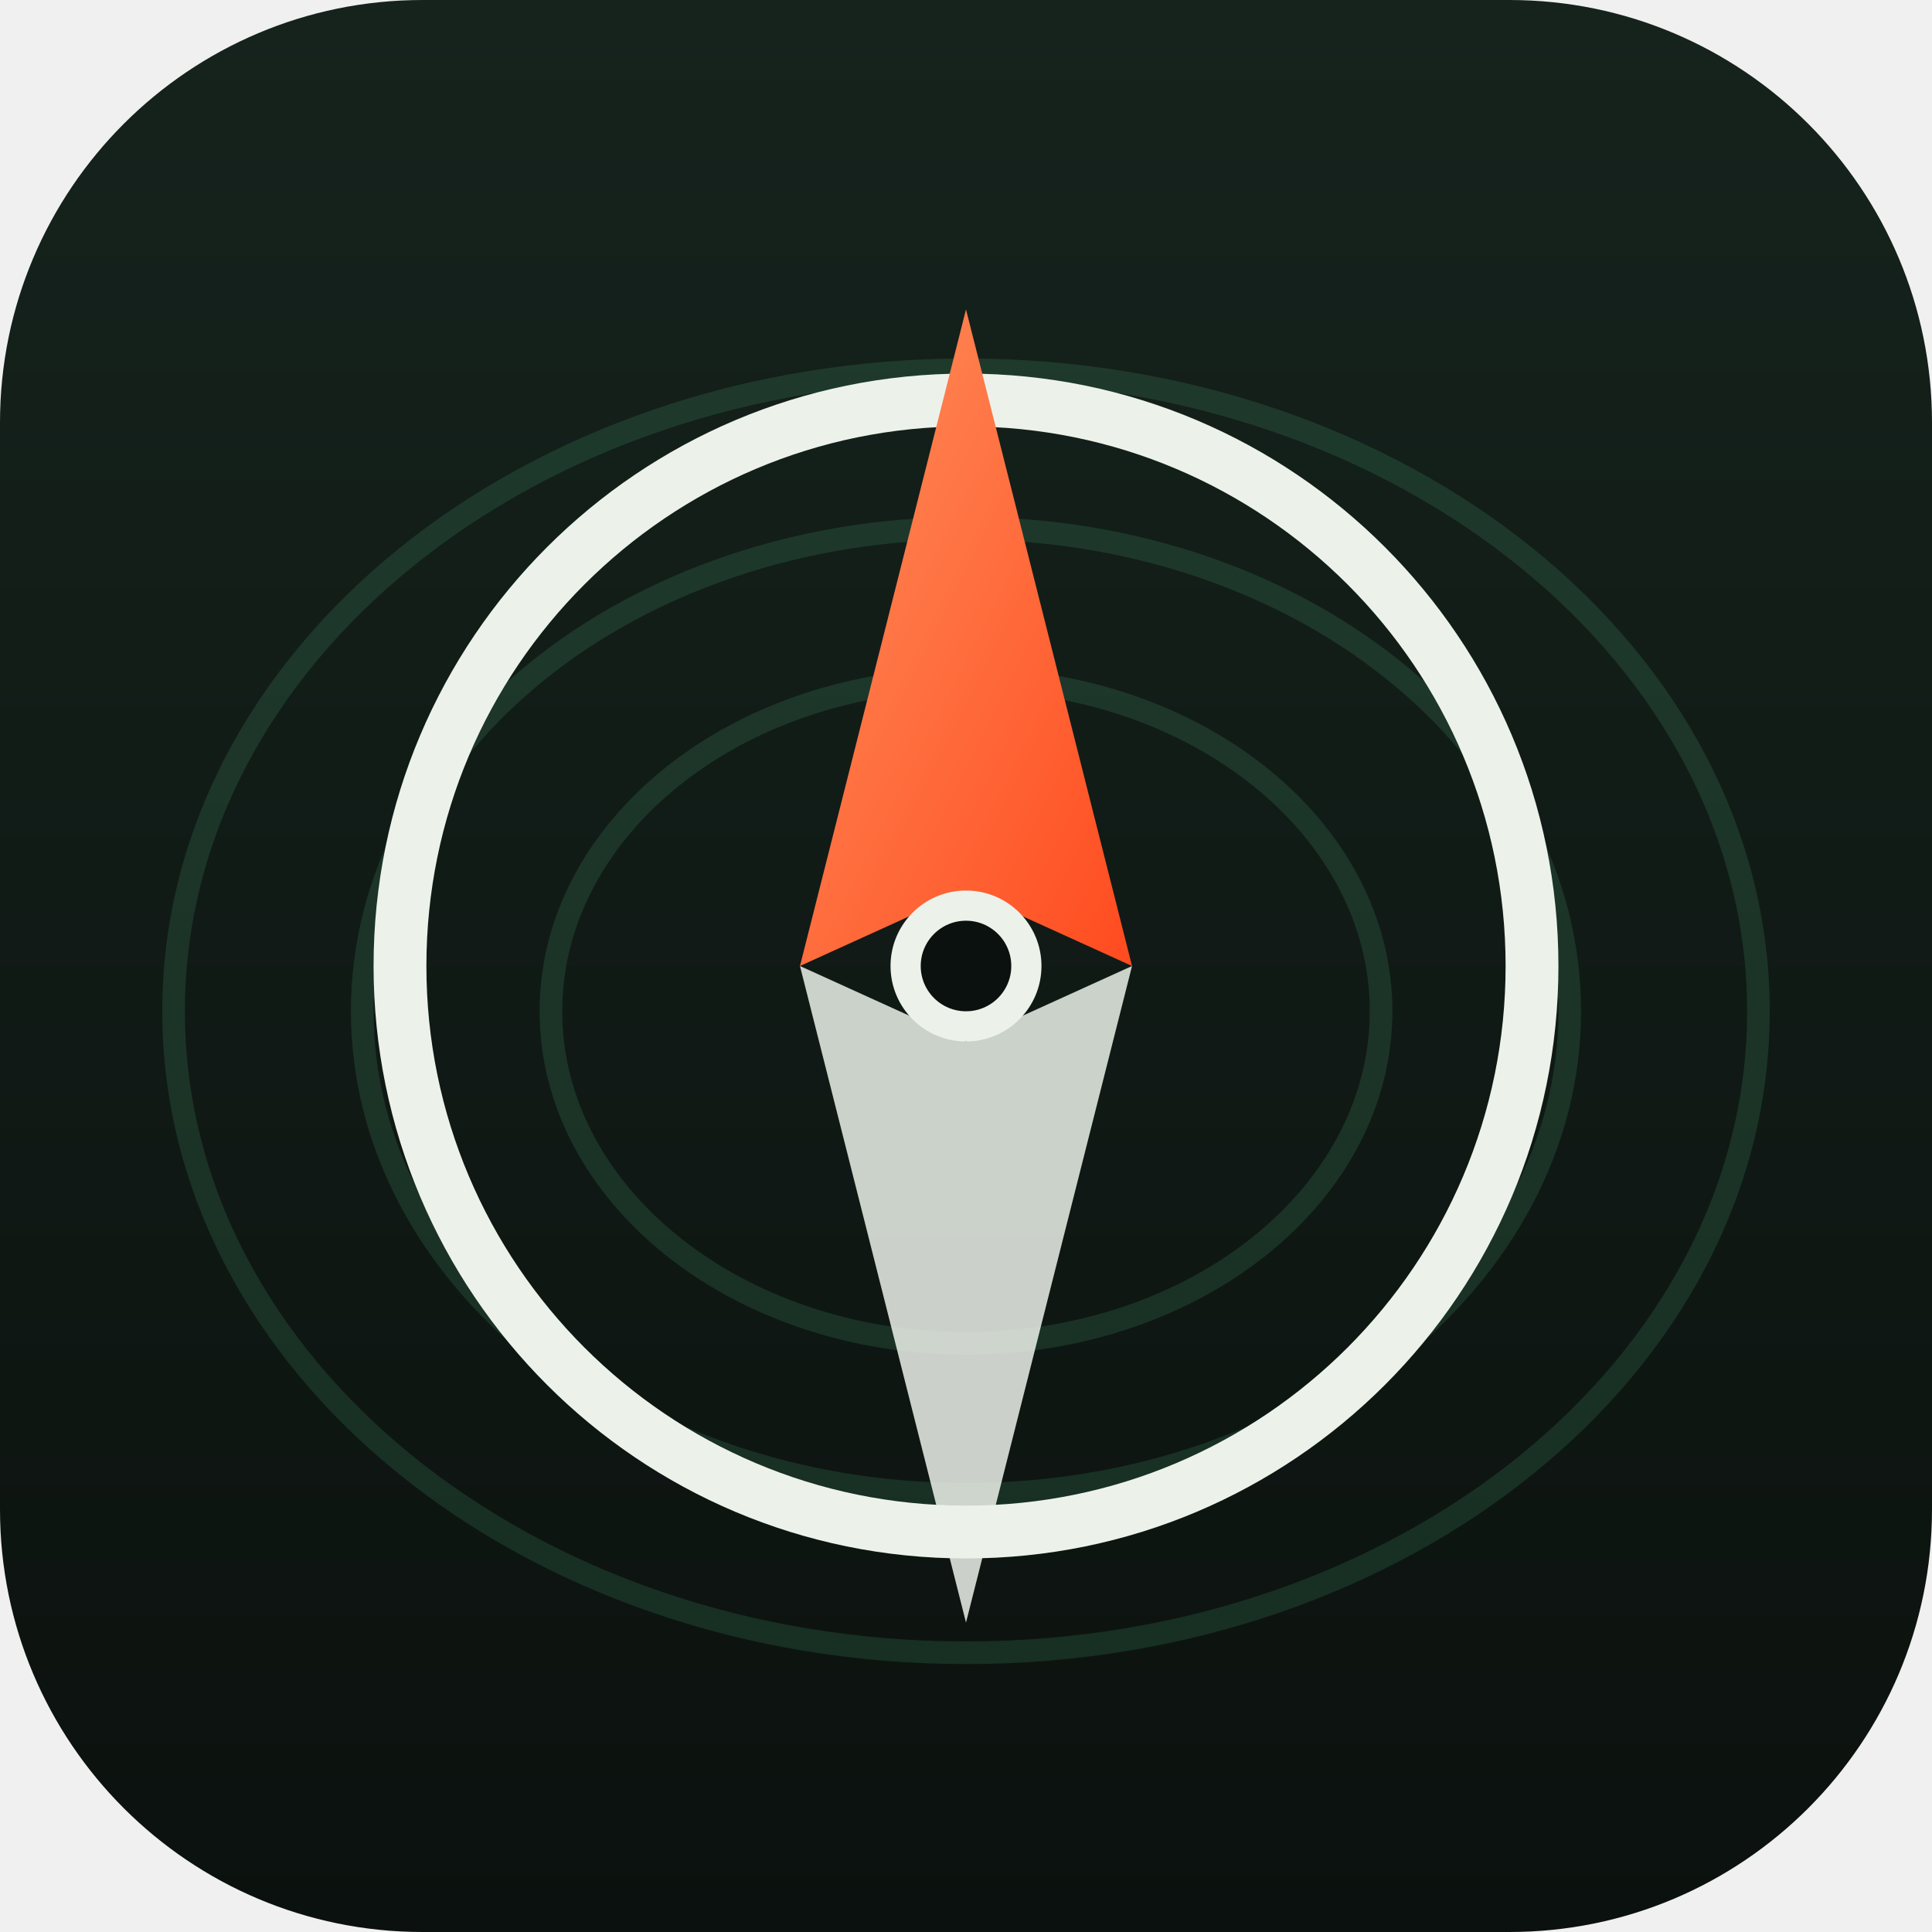
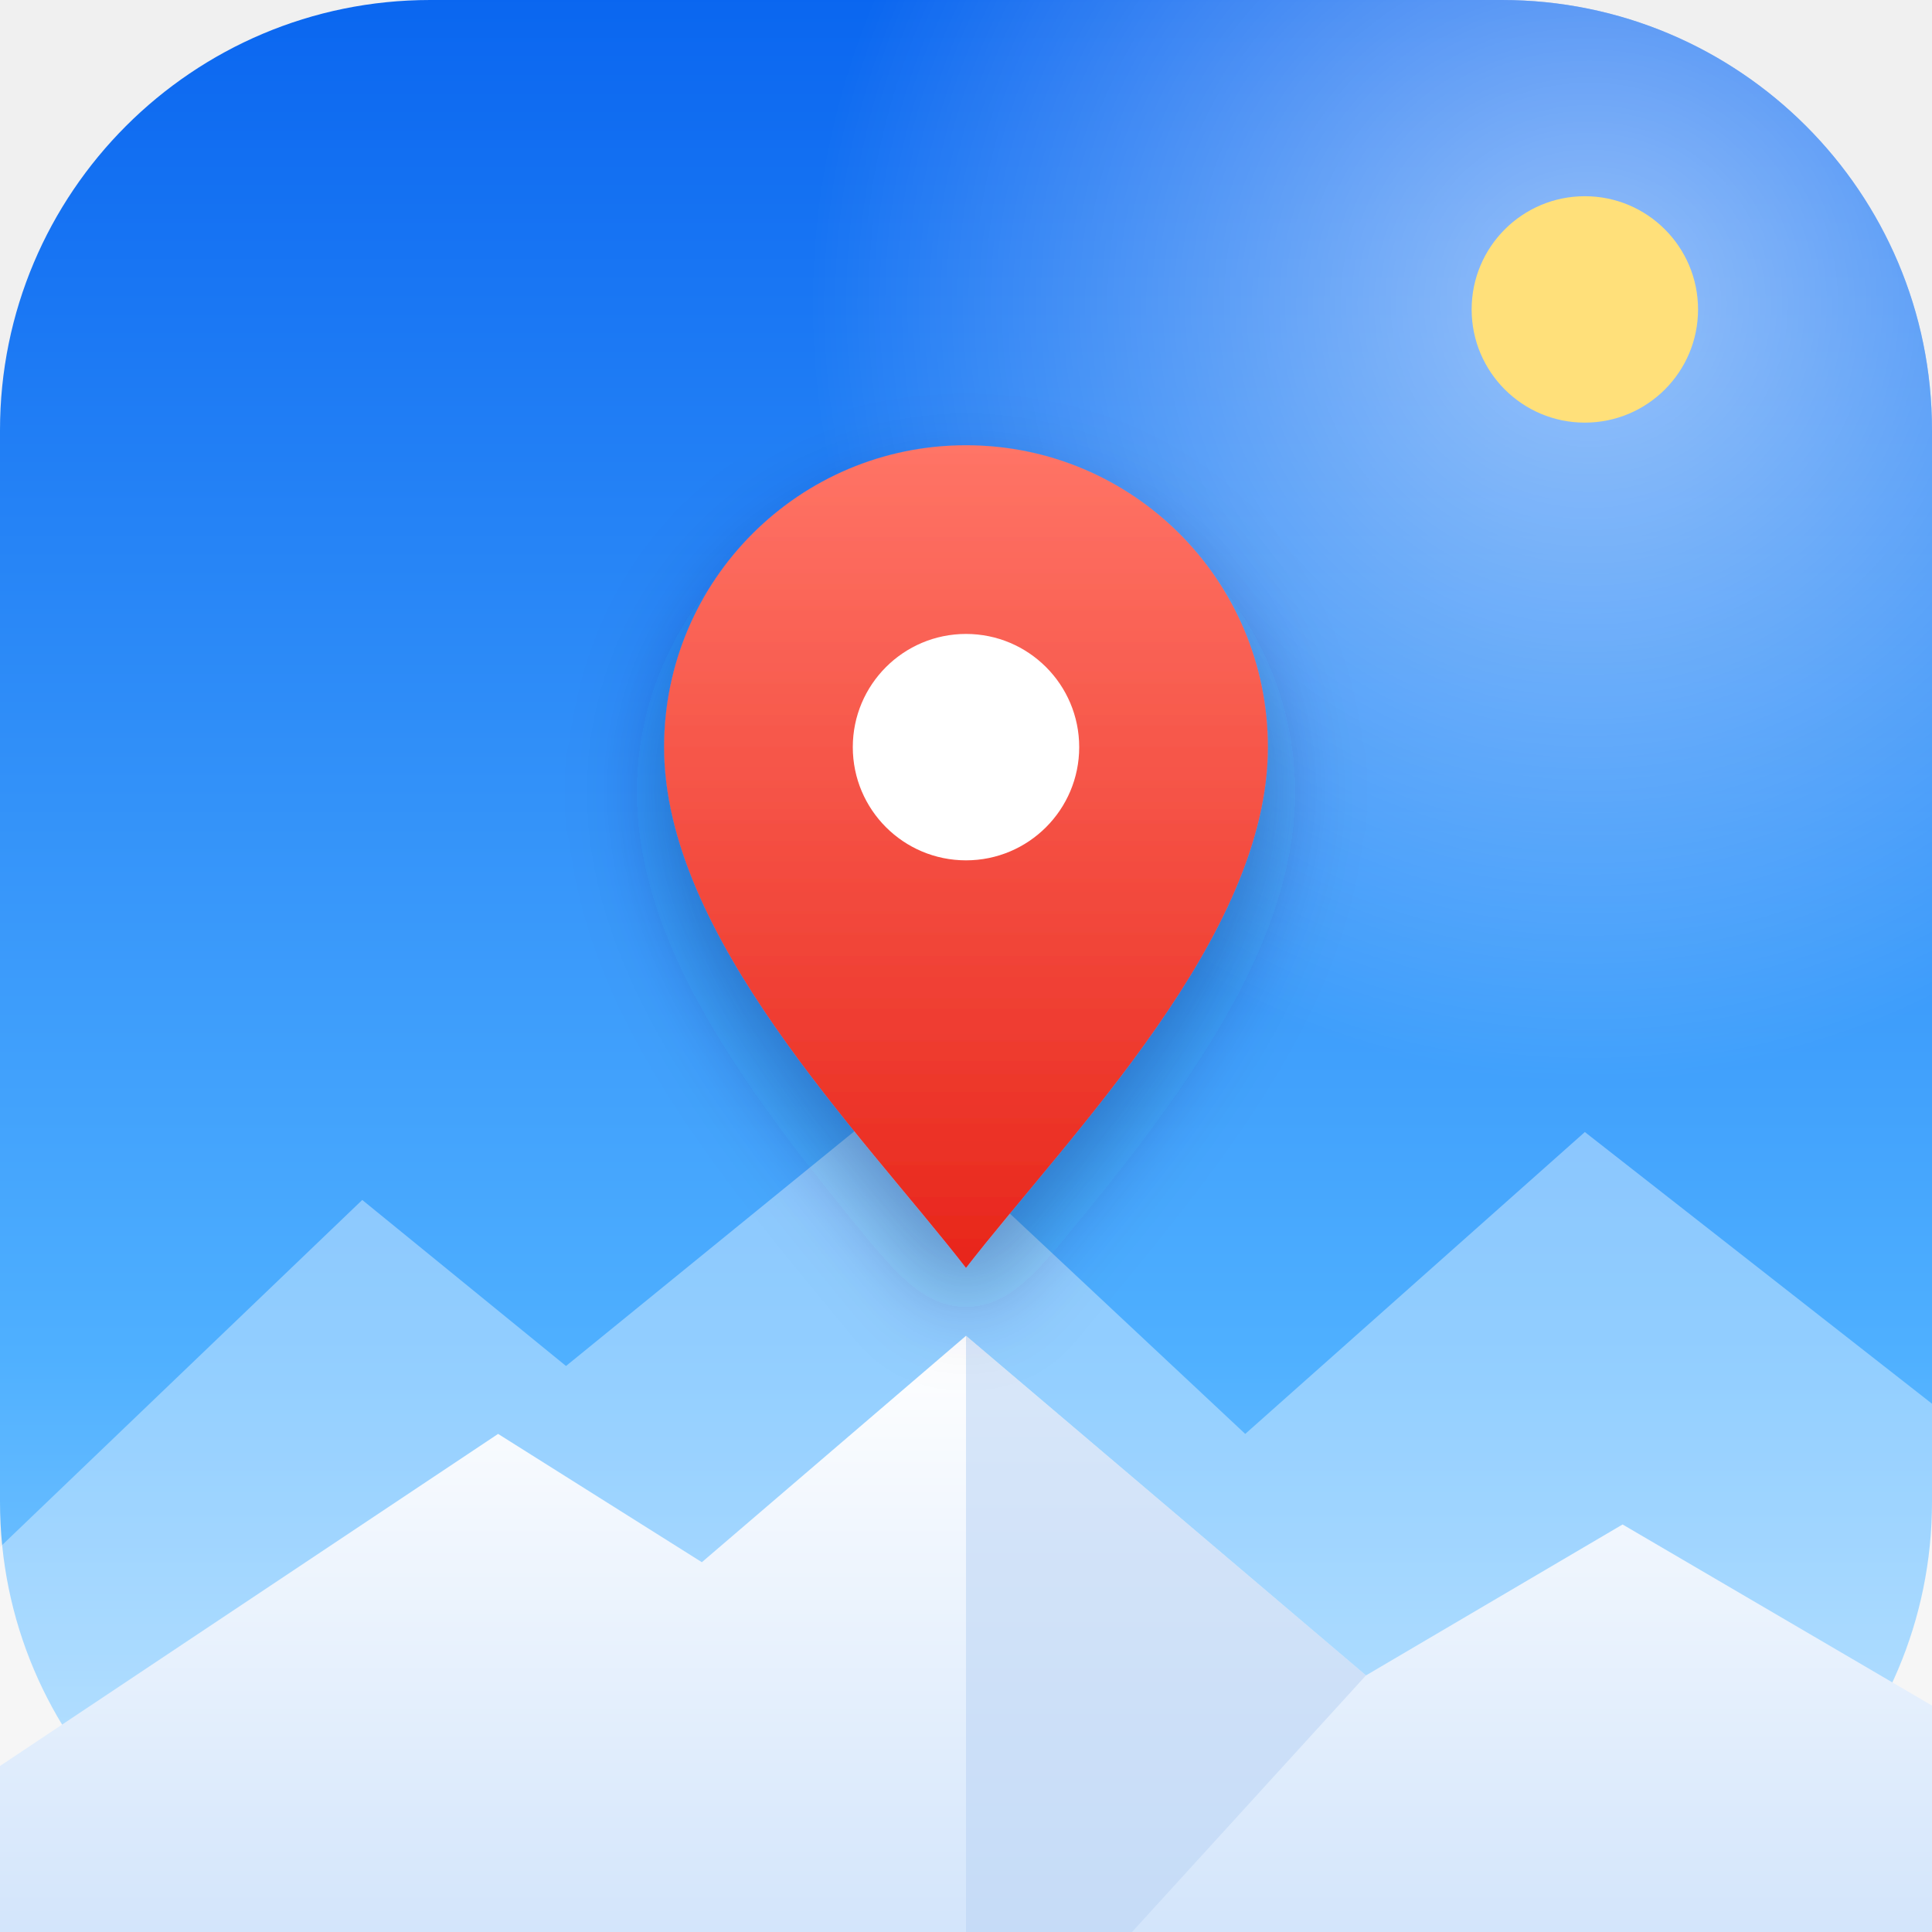
<svg xmlns="http://www.w3.org/2000/svg" viewBox="0 0 512 512">
  <defs>
-     <linearGradient id="f" x1="0" y1="0" x2="0" y2="1">
-       <stop offset="0" stop-color="#16231D" />
-       <stop offset="1" stop-color="#0B110E" />
+     <linearGradient id="ciel" x1="0" y1="0" x2="0" y2="1">
+       <stop offset="0" stop-color="#0A66F0" />
+       <stop offset=".7" stop-color="#4FB0FF" />
+       <stop offset="1" stop-color="#9AD6FF" />
    </linearGradient>
-     <linearGradient id="o" x1="0" y1="0" x2="1" y2="1">
-       <stop offset="0" stop-color="#FF8F5C" />
-       <stop offset="1" stop-color="#FF4B1F" />
+     <radialGradient id="soleil" cx=".82" cy=".16" r=".4">
+       <stop offset="0" stop-color="#FFFFFF" stop-opacity=".55" />
+       <stop offset="1" stop-color="#FFFFFF" stop-opacity="0" />
+     </radialGradient>
+     <linearGradient id="neige" x1="0" y1="0" x2="0" y2="1">
+       <stop offset="0" stop-color="#FFFFFF" />
+       <stop offset="1" stop-color="#D3E5FB" />
    </linearGradient>
+     <linearGradient id="pin" x1="0" y1="0" x2="0" y2="1">
+       <stop offset="0" stop-color="#FF7466" />
+       <stop offset="1" stop-color="#E8261B" />
+     </linearGradient>
+     <filter id="ombre" x="-40%" y="-30%" width="180%" height="170%">
+       <feDropShadow dx="0" dy="12" stdDeviation="12" flood-color="#00265E" flood-opacity=".35" />
+     </filter>
  </defs>
-   <rect width="512" height="512" rx="112" fill="url(#f)" />
-   <g fill="none" stroke="#5ED79B" stroke-opacity=".14" stroke-width="6">
-     <ellipse cx="256" cy="268" rx="210" ry="170" />
-     <ellipse cx="256" cy="268" rx="160" ry="128" />
-     <ellipse cx="256" cy="268" rx="110" ry="88" />
+   <rect width="512" height="512" rx="114" fill="url(#ciel)" />
+   <rect width="512" height="512" rx="114" fill="url(#soleil)" />
+   <circle cx="420" cy="82" r="30" fill="#FFE07A" />
+   <path d="M0 410 L96 318 L150 362 L236 292 L330 380 L420 300 L512 372 V512 H0 Z" fill="#fff" fill-opacity=".38" />
+   <path d="M0 512 V468 L132 380 L186 414 L256 354 L362 444 L430 404 L512 452 V512 Z" fill="url(#neige)" />
+   <path d="M256 354 L362 444 L300 512 L256 512 Z" fill="#B9D3F4" fill-opacity=".55" />
+   <g filter="url(#ombre)">
+     <path d="M256 336 C228 300 176 248 176 198 A80 80 0 0 1 336 198 C336 248 284 300 256 336 Z" fill="url(#pin)" />
+     <circle cx="256" cy="198" r="30" fill="#fff" />
  </g>
-   <circle cx="256" cy="256" r="150" fill="none" stroke="#ECF2EA" stroke-width="14" />
-   <path d="M256 82 L300 256 L256 236 L212 256 Z" fill="url(#o)" />
-   <path d="M256 430 L300 256 L256 276 L212 256 Z" fill="#ECF2EA" fill-opacity=".85" />
-   <circle cx="256" cy="256" r="16" fill="#0B110E" stroke="#ECF2EA" stroke-width="8" />
</svg>
